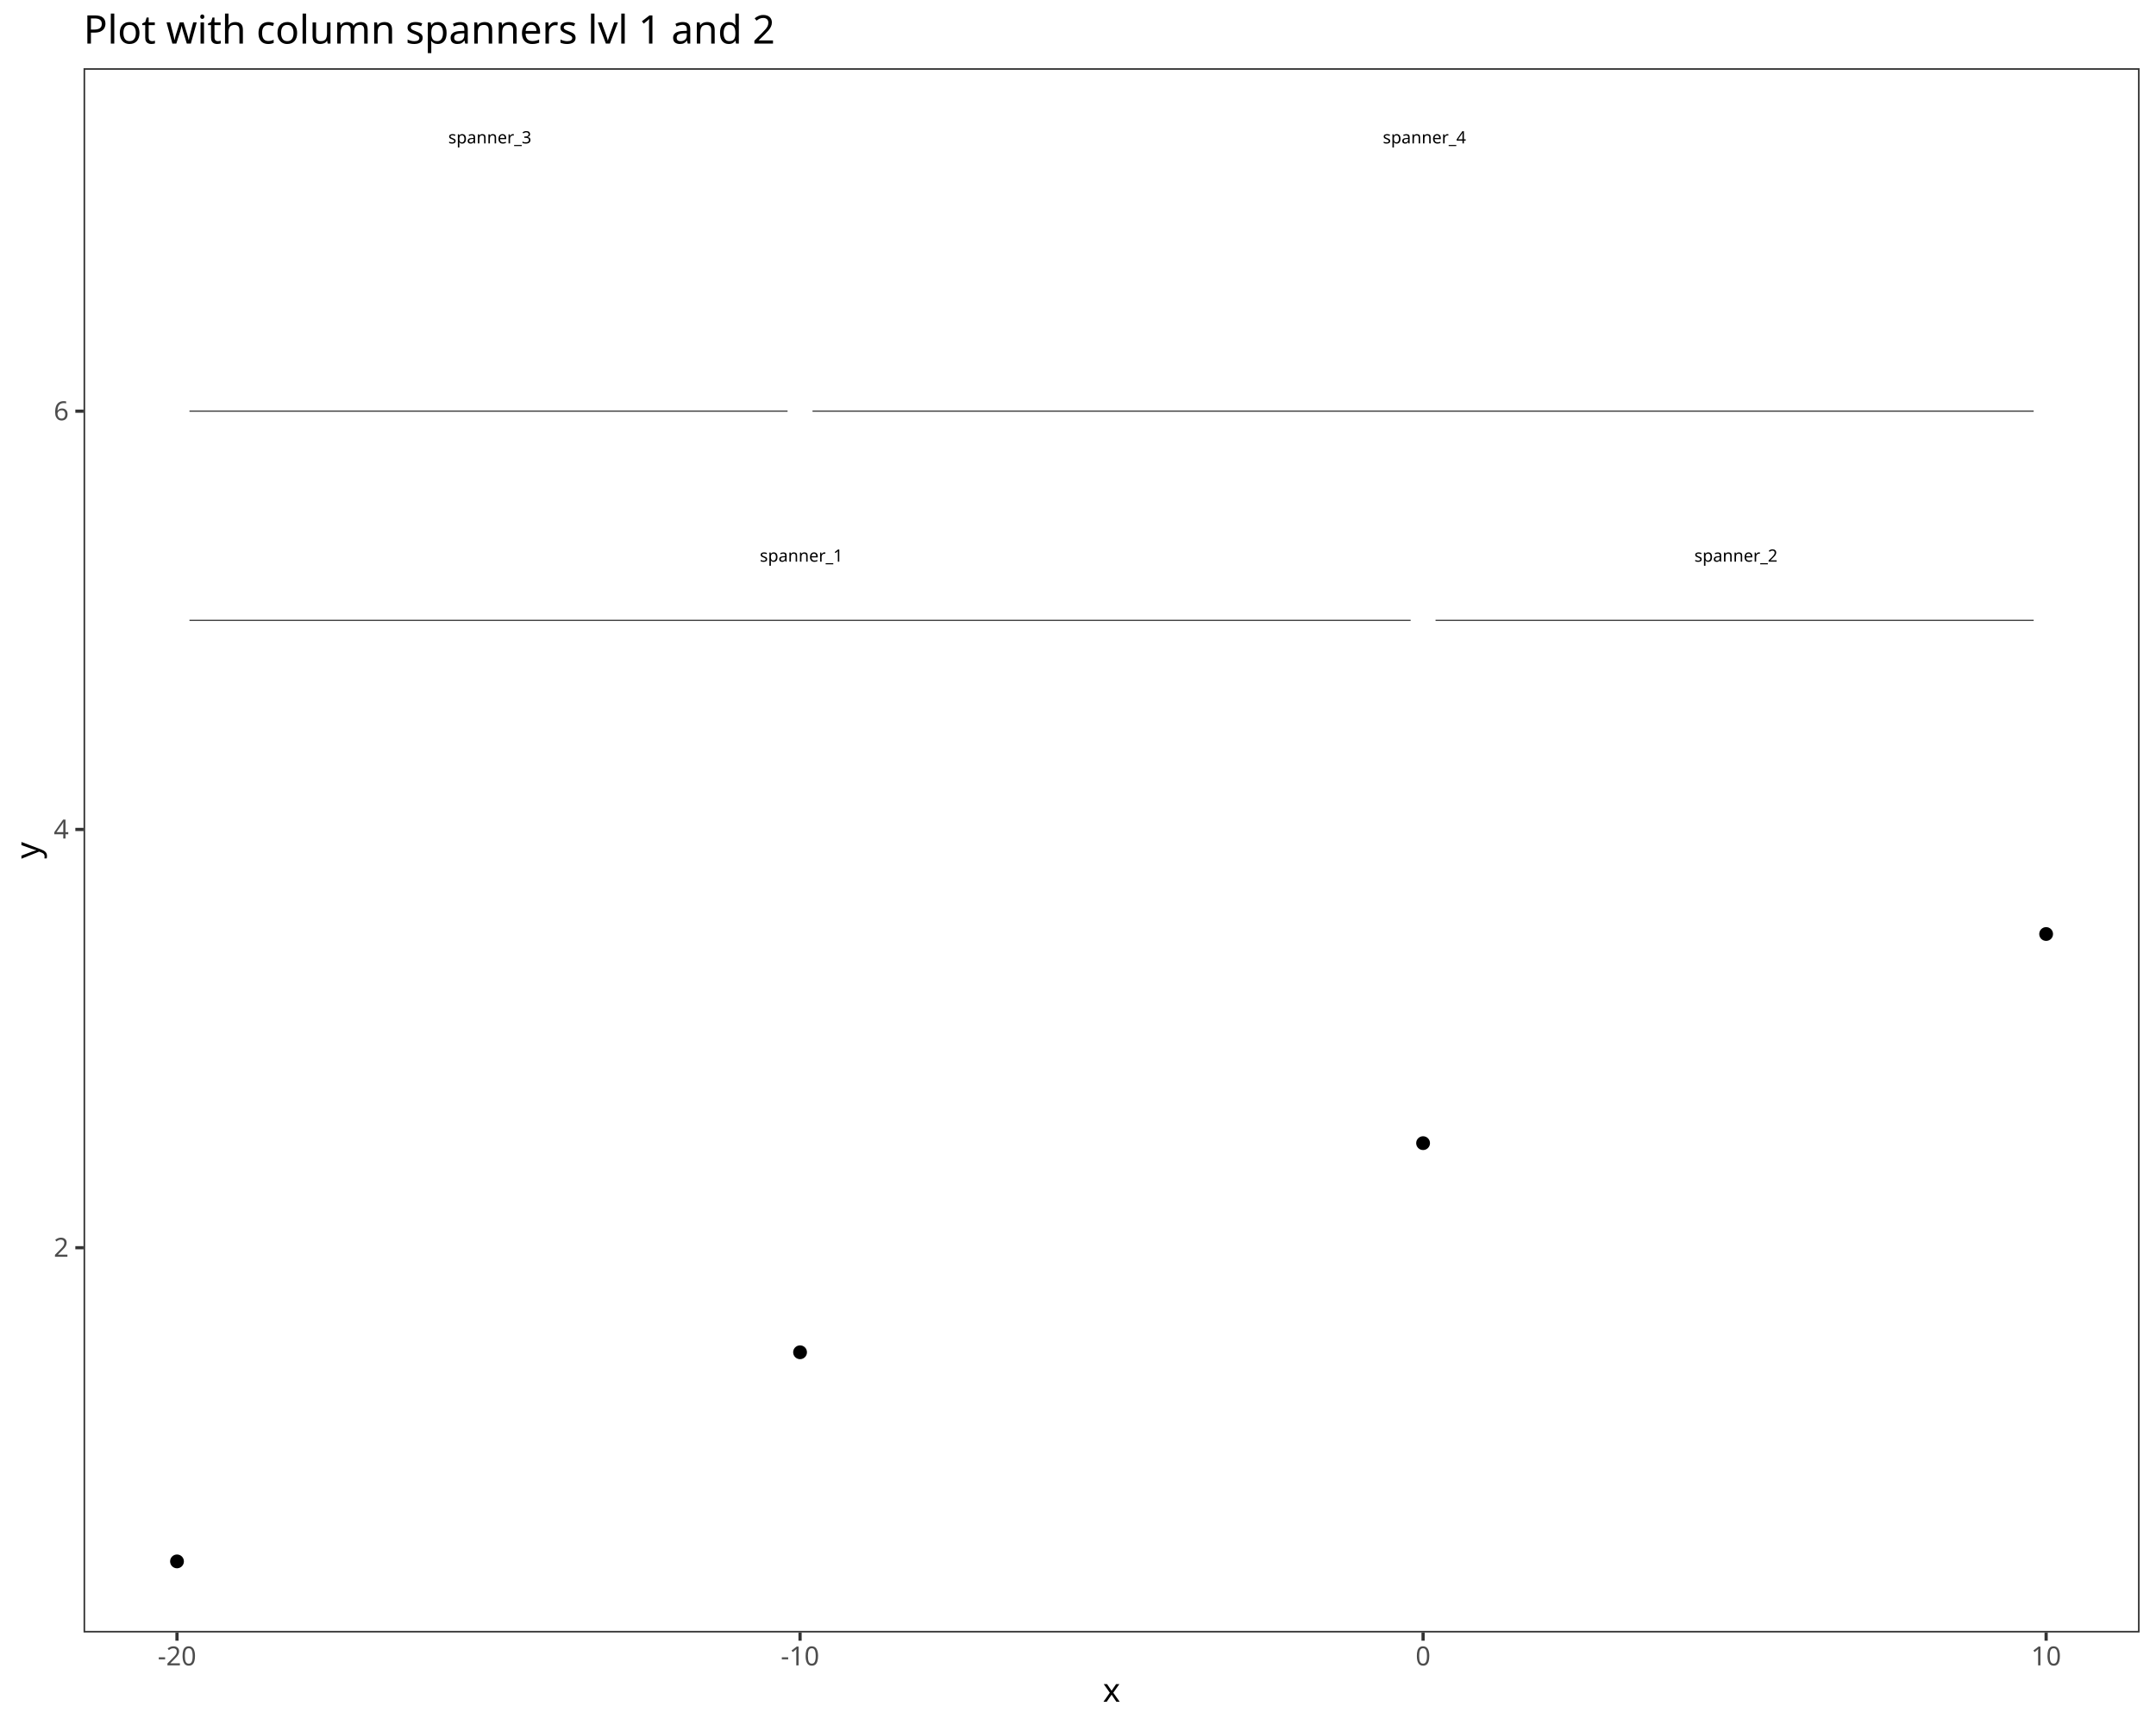
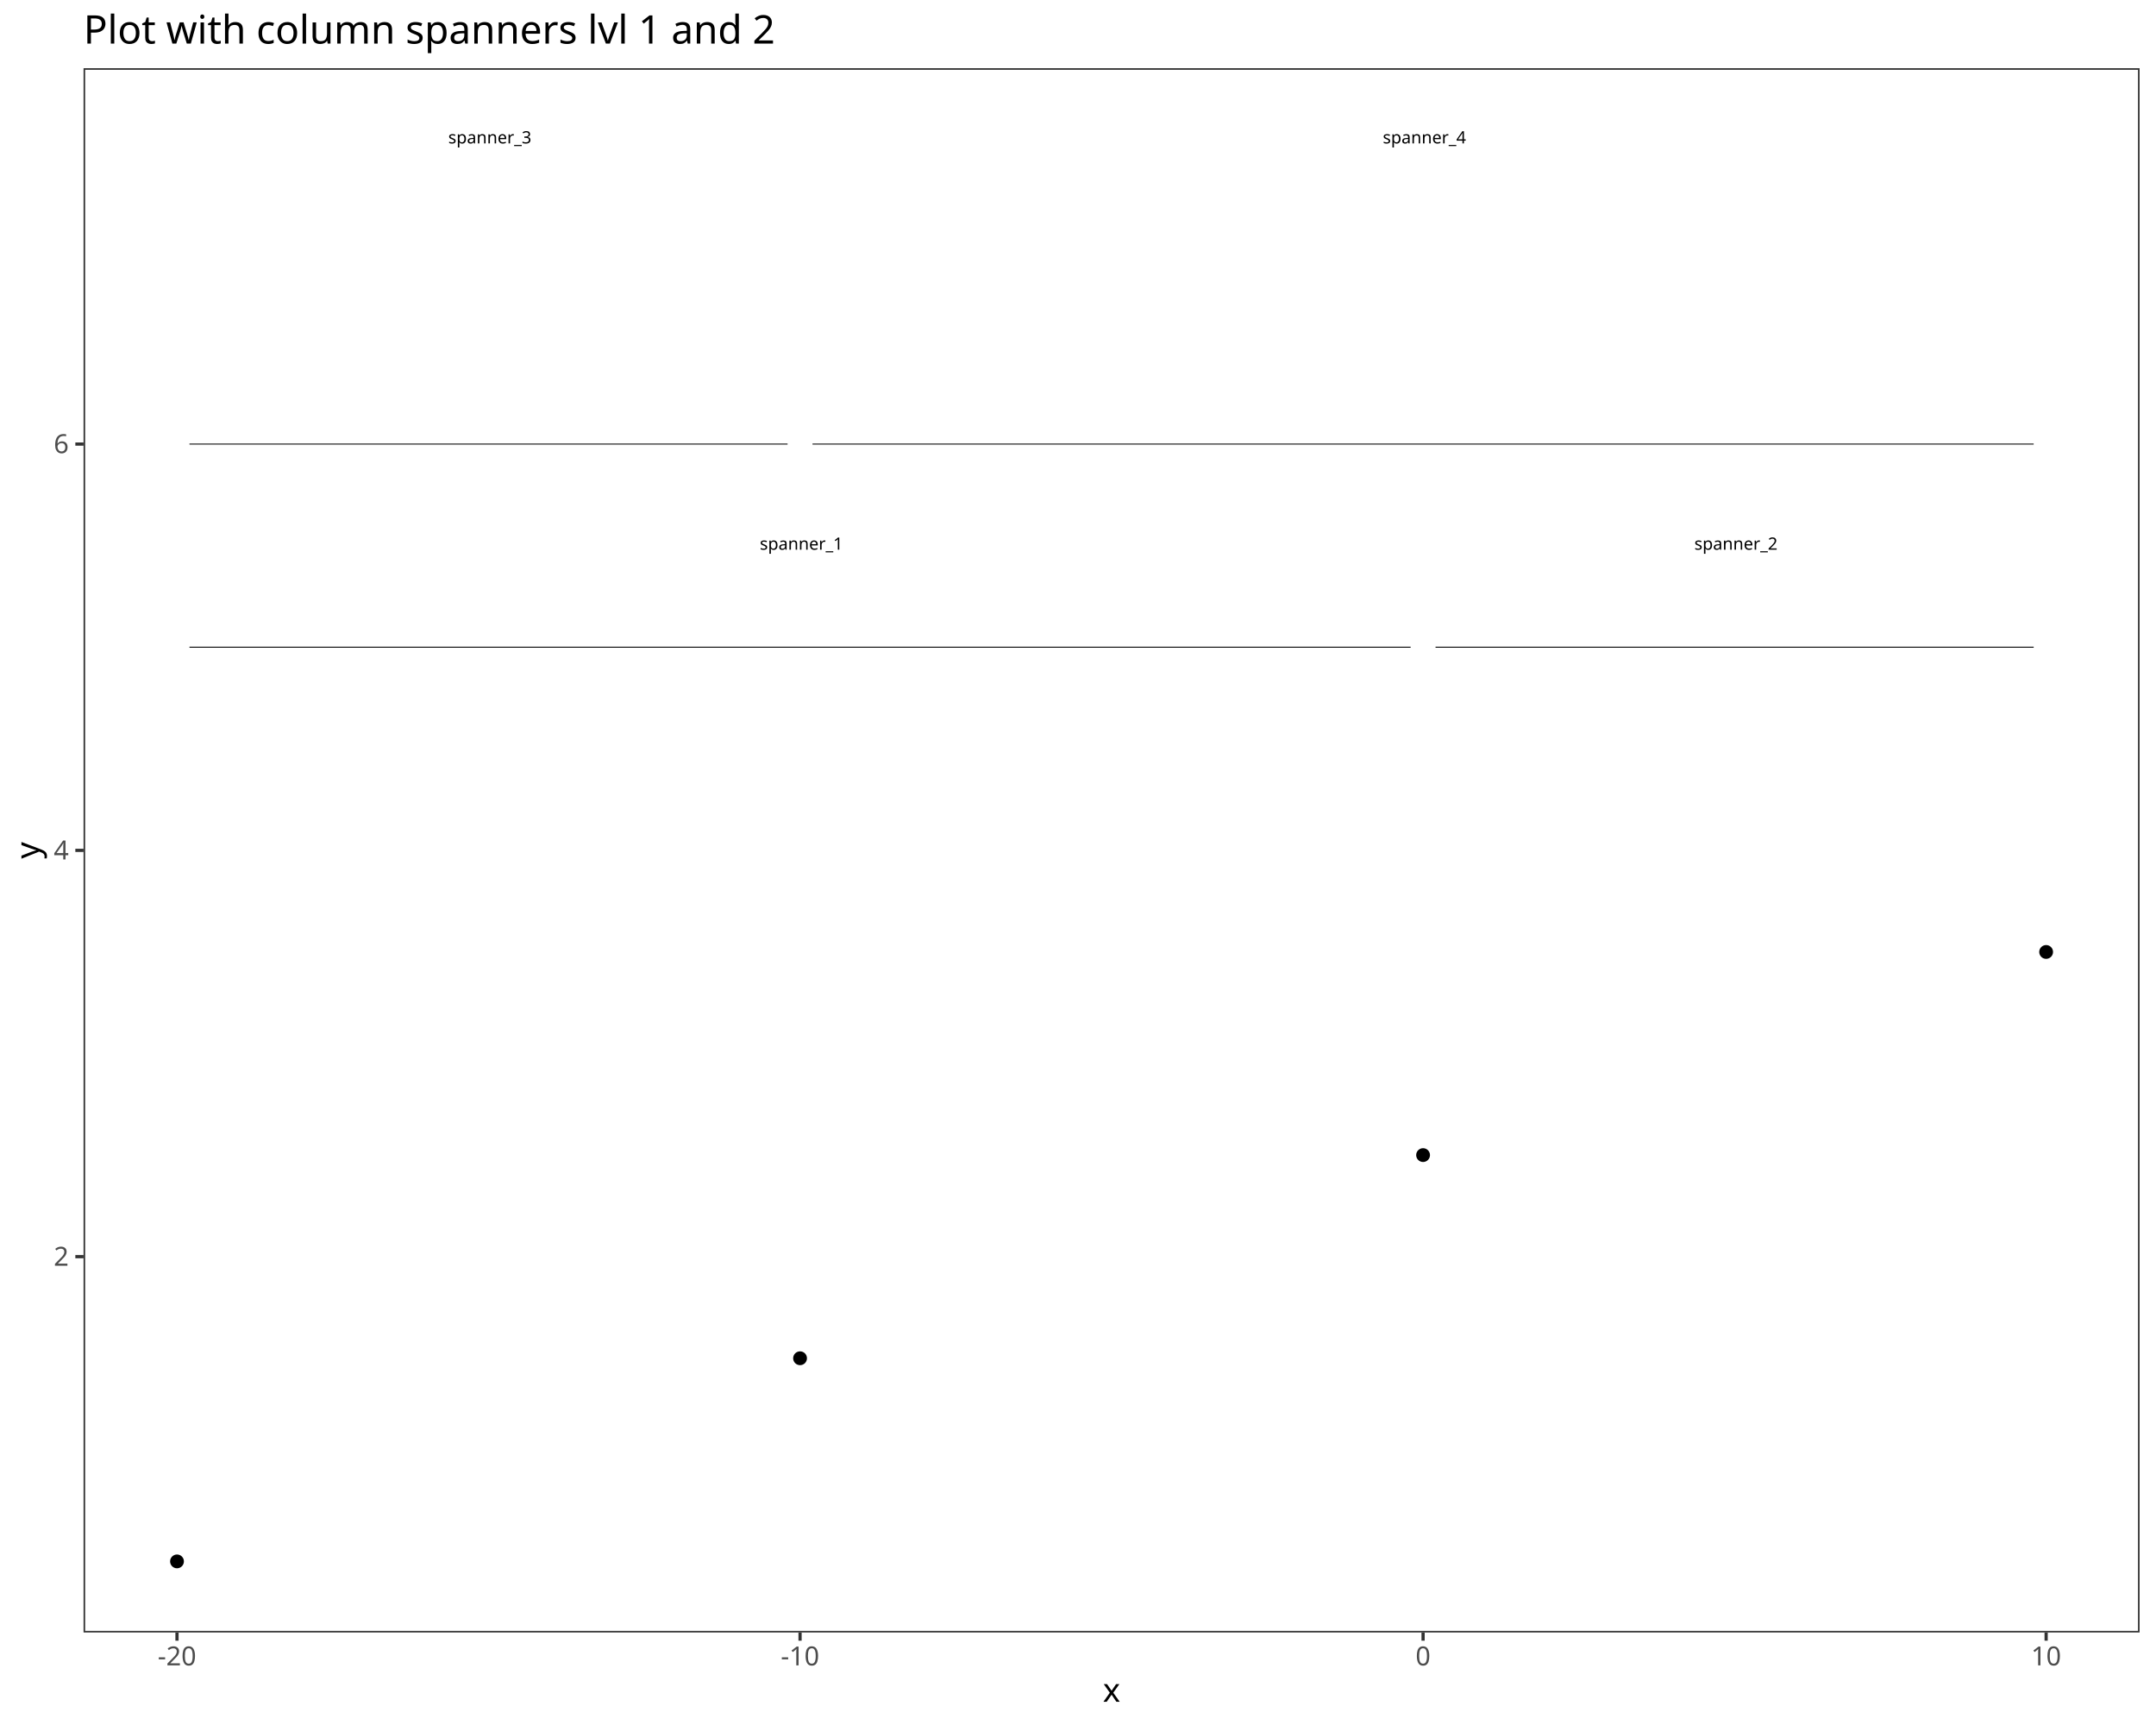
<svg xmlns="http://www.w3.org/2000/svg" class="svglite" data-engine-version="2.0" width="720.00pt" height="576.00pt" viewBox="0 0 720.00 576.00">
  <defs>
    <style type="text/css">
    .svglite line, .svglite polyline, .svglite polygon, .svglite path, .svglite rect, .svglite circle {
      fill: none;
      stroke: #000000;
      stroke-linecap: round;
      stroke-linejoin: round;
      stroke-miterlimit: 10.00;
    }
  </style>
  </defs>
  <rect width="100%" height="100%" style="stroke: none; fill: #FFFFFF;" />
  <defs>
    <clipPath id="cpMC4wMHw3MjAuMDB8MC4wMHw1NzYuMDA=">
      <rect x="0.00" y="0.00" width="720.00" height="576.00" />
    </clipPath>
  </defs>
  <g clip-path="url(#cpMC4wMHw3MjAuMDB8MC4wMHw1NzYuMDA=)">
    <rect x="0.00" y="0.00" width="720.00" height="576.00" style="stroke-width: 1.07; stroke: #FFFFFF; fill: #FFFFFF;" />
  </g>
  <defs>
    <clipPath id="cpMjcuOTB8NzE0LjUyfDIyLjc4fDU0NS4xMQ==">
      <rect x="27.90" y="22.78" width="686.62" height="522.33" />
    </clipPath>
  </defs>
  <g clip-path="url(#cpMjcuOTB8NzE0LjUyfDIyLjc4fDU0NS4xMQ==)">
    <rect x="27.90" y="22.78" width="686.62" height="522.33" style="stroke-width: 1.07; stroke: none; fill: #FFFFFF;" />
    <circle cx="59.11" cy="521.37" r="1.95" style="stroke-width: 0.71; fill: #000000;" />
-     <circle cx="267.18" cy="451.54" r="1.95" style="stroke-width: 0.71; fill: #000000;" />
-     <circle cx="475.24" cy="381.71" r="1.95" style="stroke-width: 0.71; fill: #000000;" />
-     <circle cx="683.31" cy="311.88" r="1.95" style="stroke-width: 0.71; fill: #000000;" />
-     <line x1="63.27" y1="207.13" x2="471.08" y2="207.13" style="stroke-width: 0.32; stroke-linecap: butt;" />
-     <text x="253.73" y="187.55" style="font-size: 5.69px; font-family: sans;" textLength="26.90px" lengthAdjust="spacingAndGlyphs">spanner_1</text>
-     <line x1="479.40" y1="207.13" x2="679.15" y2="207.13" style="stroke-width: 0.32; stroke-linecap: butt;" />
-     <text x="565.83" y="187.55" style="font-size: 5.69px; font-family: sans;" textLength="26.90px" lengthAdjust="spacingAndGlyphs">spanner_2</text>
-     <line x1="63.27" y1="137.30" x2="263.01" y2="137.30" style="stroke-width: 0.32; stroke-linecap: butt;" />
+     <circle cx="267.18" cy="453.54" r="1.95" style="stroke-width: 0.71; fill: #000000;" />
+     <circle cx="475.24" cy="385.70" r="1.95" style="stroke-width: 0.71; fill: #000000;" />
+     <circle cx="683.31" cy="317.87" r="1.95" style="stroke-width: 0.71; fill: #000000;" />
+     <line x1="63.27" y1="216.11" x2="471.08" y2="216.11" style="stroke-width: 0.32; stroke-linecap: butt;" />
+     <text x="253.73" y="183.56" style="font-size: 5.69px; font-family: sans;" textLength="26.90px" lengthAdjust="spacingAndGlyphs">spanner_1</text>
+     <line x1="479.40" y1="216.11" x2="679.15" y2="216.11" style="stroke-width: 0.32; stroke-linecap: butt;" />
+     <text x="565.83" y="183.56" style="font-size: 5.69px; font-family: sans;" textLength="26.90px" lengthAdjust="spacingAndGlyphs">spanner_2</text>
+     <line x1="63.27" y1="148.28" x2="263.01" y2="148.28" style="stroke-width: 0.32; stroke-linecap: butt;" />
    <text x="149.69" y="47.89" style="font-size: 5.69px; font-family: sans;" textLength="26.90px" lengthAdjust="spacingAndGlyphs">spanner_3</text>
-     <line x1="271.34" y1="137.30" x2="679.15" y2="137.30" style="stroke-width: 0.32; stroke-linecap: butt;" />
+     <line x1="271.34" y1="148.28" x2="679.15" y2="148.28" style="stroke-width: 0.32; stroke-linecap: butt;" />
    <text x="461.79" y="47.89" style="font-size: 5.69px; font-family: sans;" textLength="26.90px" lengthAdjust="spacingAndGlyphs">spanner_4</text>
    <rect x="27.90" y="22.78" width="686.62" height="522.33" style="stroke-width: 1.07; stroke: #333333;" />
  </g>
  <g clip-path="url(#cpMC4wMHw3MjAuMDB8MC4wMHw1NzYuMDA=)">
-     <text x="22.97" y="419.65" text-anchor="end" style="font-size: 8.80px; fill: #4D4D4D; font-family: sans;" textLength="4.89px" lengthAdjust="spacingAndGlyphs">2</text>
-     <text x="22.97" y="279.99" text-anchor="end" style="font-size: 8.80px; fill: #4D4D4D; font-family: sans;" textLength="4.89px" lengthAdjust="spacingAndGlyphs">4</text>
-     <text x="22.97" y="140.33" text-anchor="end" style="font-size: 8.80px; fill: #4D4D4D; font-family: sans;" textLength="4.89px" lengthAdjust="spacingAndGlyphs">6</text>
-     <polyline points="25.16,416.63 27.90,416.63 " style="stroke-width: 1.07; stroke: #333333; stroke-linecap: butt;" />
-     <polyline points="25.16,276.96 27.90,276.96 " style="stroke-width: 1.07; stroke: #333333; stroke-linecap: butt;" />
-     <polyline points="25.16,137.30 27.90,137.30 " style="stroke-width: 1.07; stroke: #333333; stroke-linecap: butt;" />
+     <text x="22.97" y="422.65" text-anchor="end" style="font-size: 8.80px; fill: #4D4D4D; font-family: sans;" textLength="4.89px" lengthAdjust="spacingAndGlyphs">2</text>
+     <text x="22.97" y="286.98" text-anchor="end" style="font-size: 8.80px; fill: #4D4D4D; font-family: sans;" textLength="4.89px" lengthAdjust="spacingAndGlyphs">4</text>
+     <text x="22.97" y="151.31" text-anchor="end" style="font-size: 8.80px; fill: #4D4D4D; font-family: sans;" textLength="4.89px" lengthAdjust="spacingAndGlyphs">6</text>
+     <polyline points="25.16,419.62 27.90,419.62 " style="stroke-width: 1.07; stroke: #333333; stroke-linecap: butt;" />
+     <polyline points="25.16,283.95 27.90,283.95 " style="stroke-width: 1.07; stroke: #333333; stroke-linecap: butt;" />
+     <polyline points="25.16,148.28 27.90,148.28 " style="stroke-width: 1.07; stroke: #333333; stroke-linecap: butt;" />
    <polyline points="59.11,547.85 59.11,545.11 " style="stroke-width: 1.07; stroke: #333333; stroke-linecap: butt;" />
    <polyline points="267.18,547.85 267.18,545.11 " style="stroke-width: 1.07; stroke: #333333; stroke-linecap: butt;" />
    <polyline points="475.24,547.85 475.24,545.11 " style="stroke-width: 1.07; stroke: #333333; stroke-linecap: butt;" />
    <polyline points="683.31,547.85 683.31,545.11 " style="stroke-width: 1.07; stroke: #333333; stroke-linecap: butt;" />
    <text x="59.11" y="556.10" text-anchor="middle" style="font-size: 8.80px; fill: #4D4D4D; font-family: sans;" textLength="12.72px" lengthAdjust="spacingAndGlyphs">-20</text>
    <text x="267.18" y="556.10" text-anchor="middle" style="font-size: 8.80px; fill: #4D4D4D; font-family: sans;" textLength="12.72px" lengthAdjust="spacingAndGlyphs">-10</text>
    <text x="475.24" y="556.10" text-anchor="middle" style="font-size: 8.80px; fill: #4D4D4D; font-family: sans;" textLength="4.89px" lengthAdjust="spacingAndGlyphs">0</text>
    <text x="683.31" y="556.10" text-anchor="middle" style="font-size: 8.80px; fill: #4D4D4D; font-family: sans;" textLength="9.79px" lengthAdjust="spacingAndGlyphs">10</text>
    <text x="371.21" y="568.24" text-anchor="middle" style="font-size: 11.00px; font-family: sans;" textLength="5.50px" lengthAdjust="spacingAndGlyphs">x</text>
    <text transform="translate(13.05,283.95) rotate(-90)" text-anchor="middle" style="font-size: 11.00px; font-family: sans;" textLength="5.50px" lengthAdjust="spacingAndGlyphs">y</text>
    <text x="27.90" y="14.56" style="font-size: 13.20px; font-family: sans;" textLength="217.94px" lengthAdjust="spacingAndGlyphs">Plot with column spanners lvl 1 and 2</text>
  </g>
</svg>
